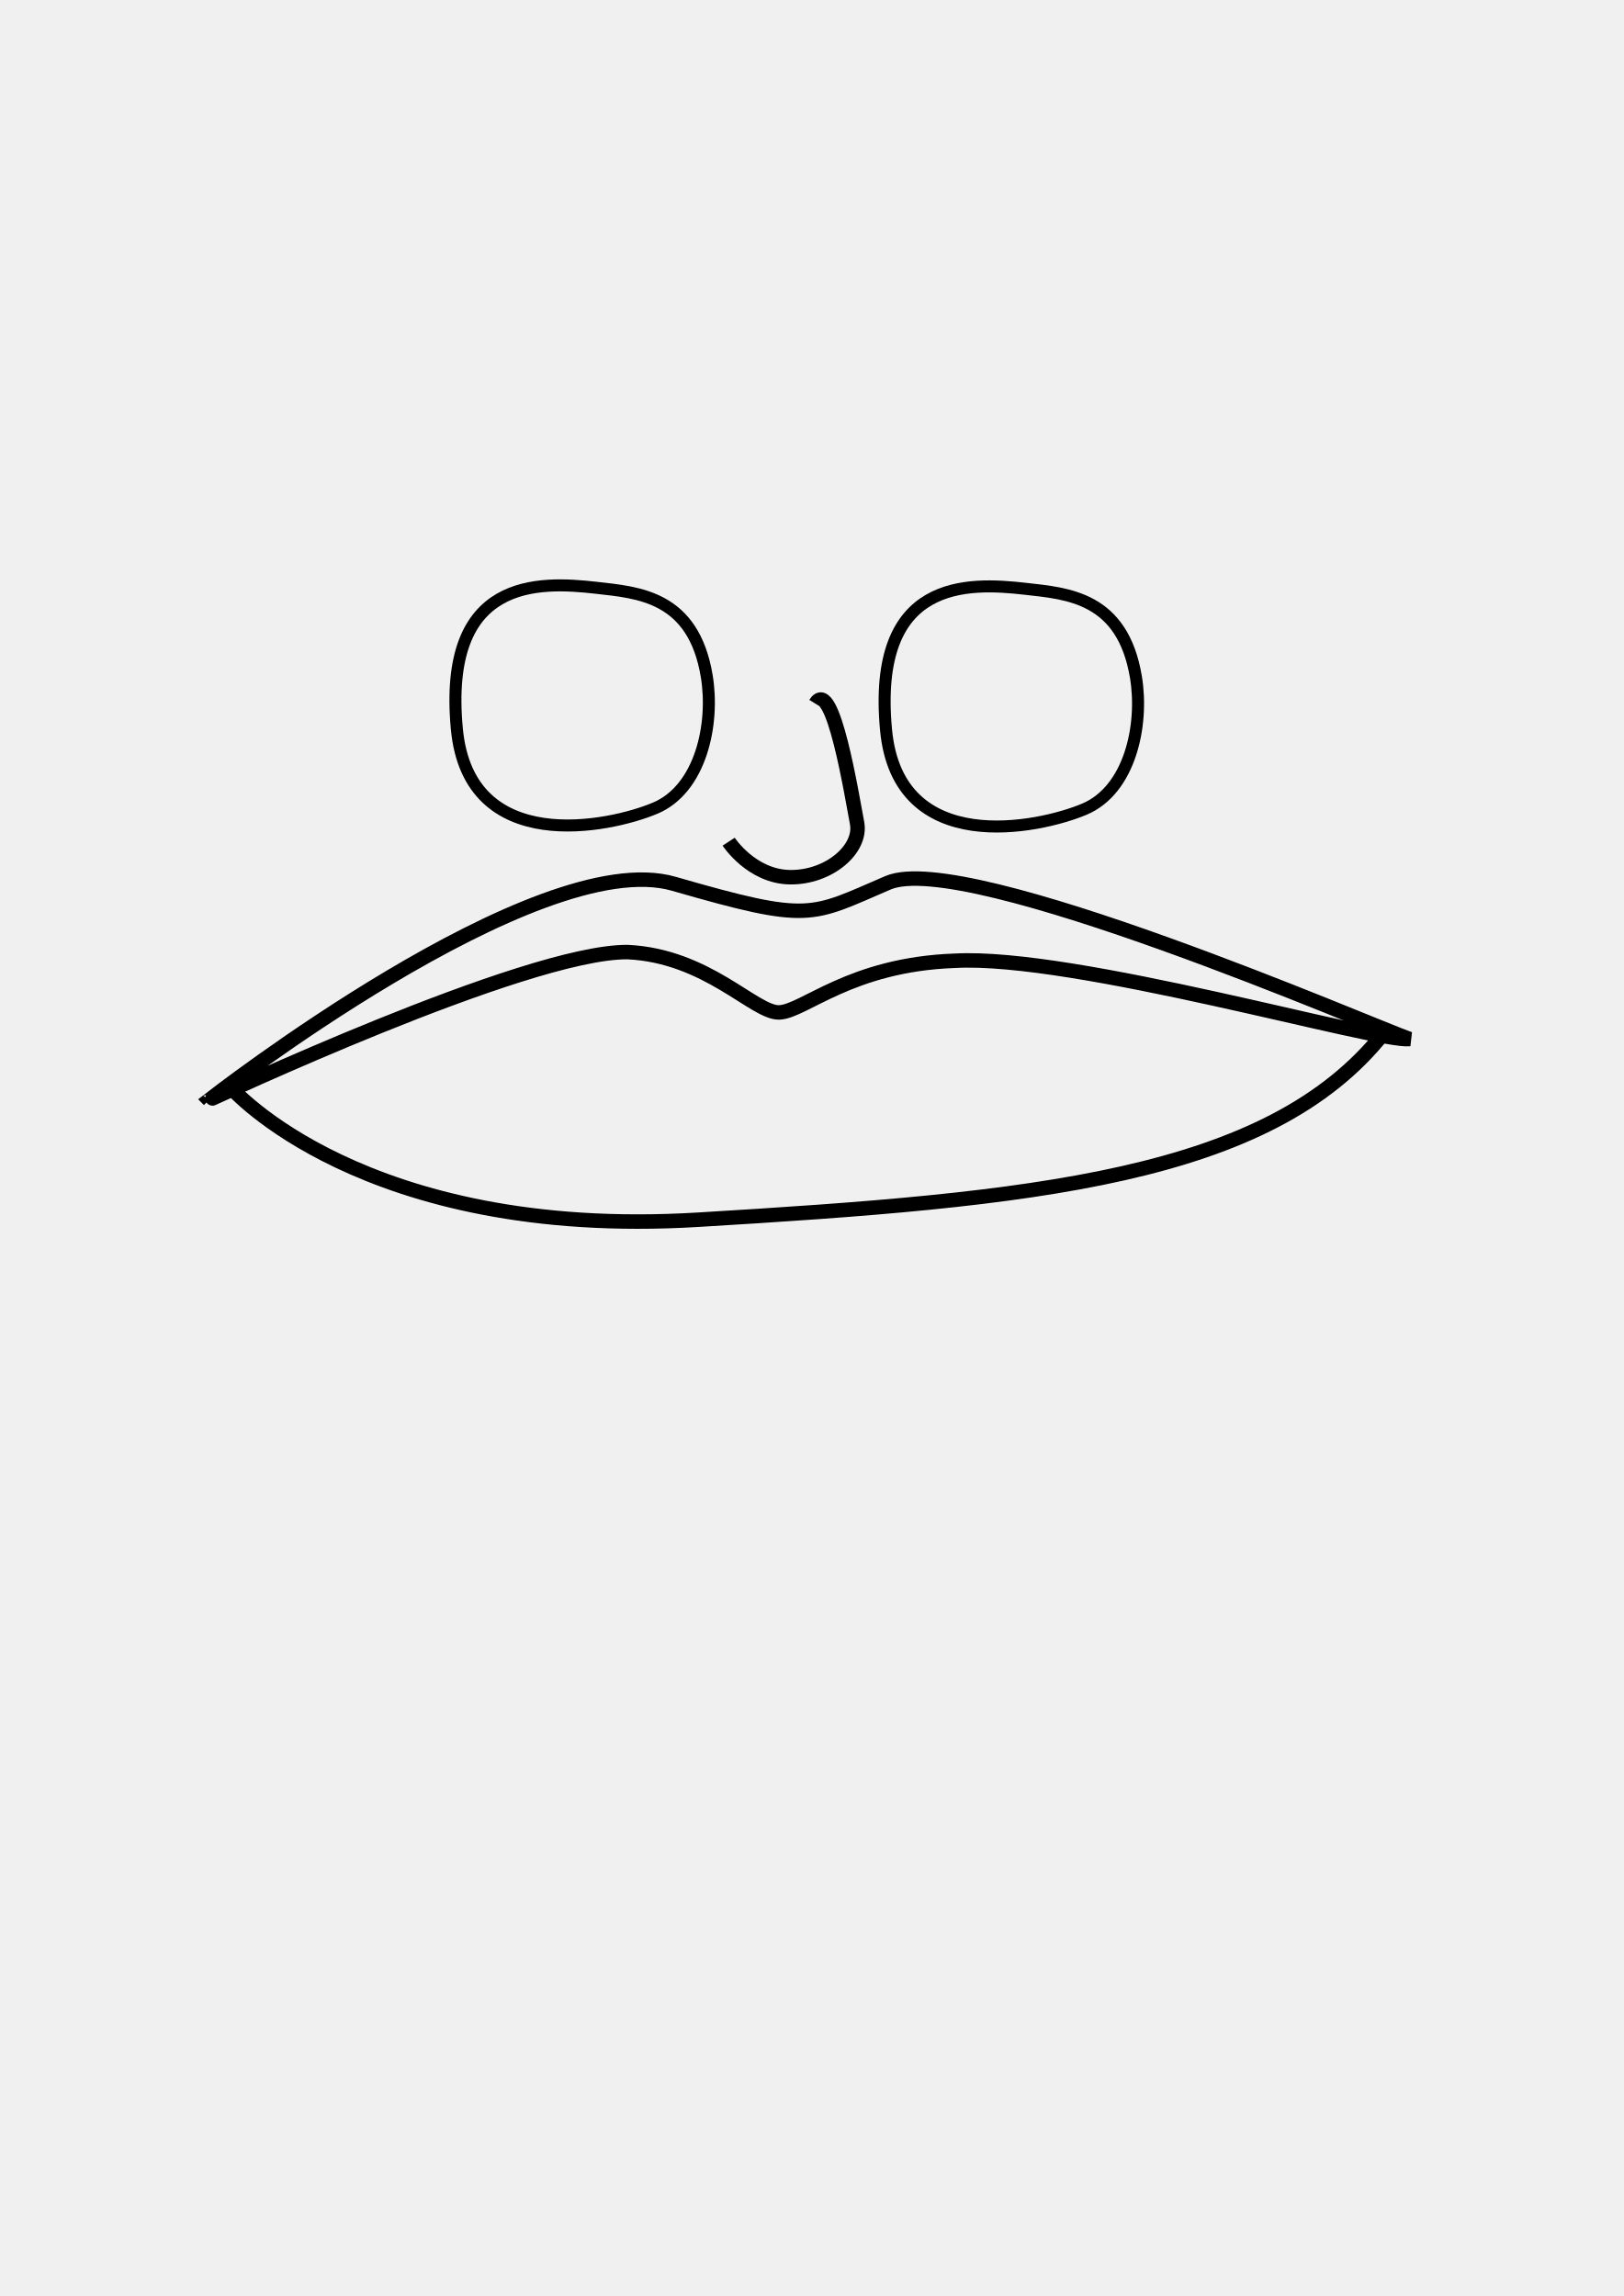
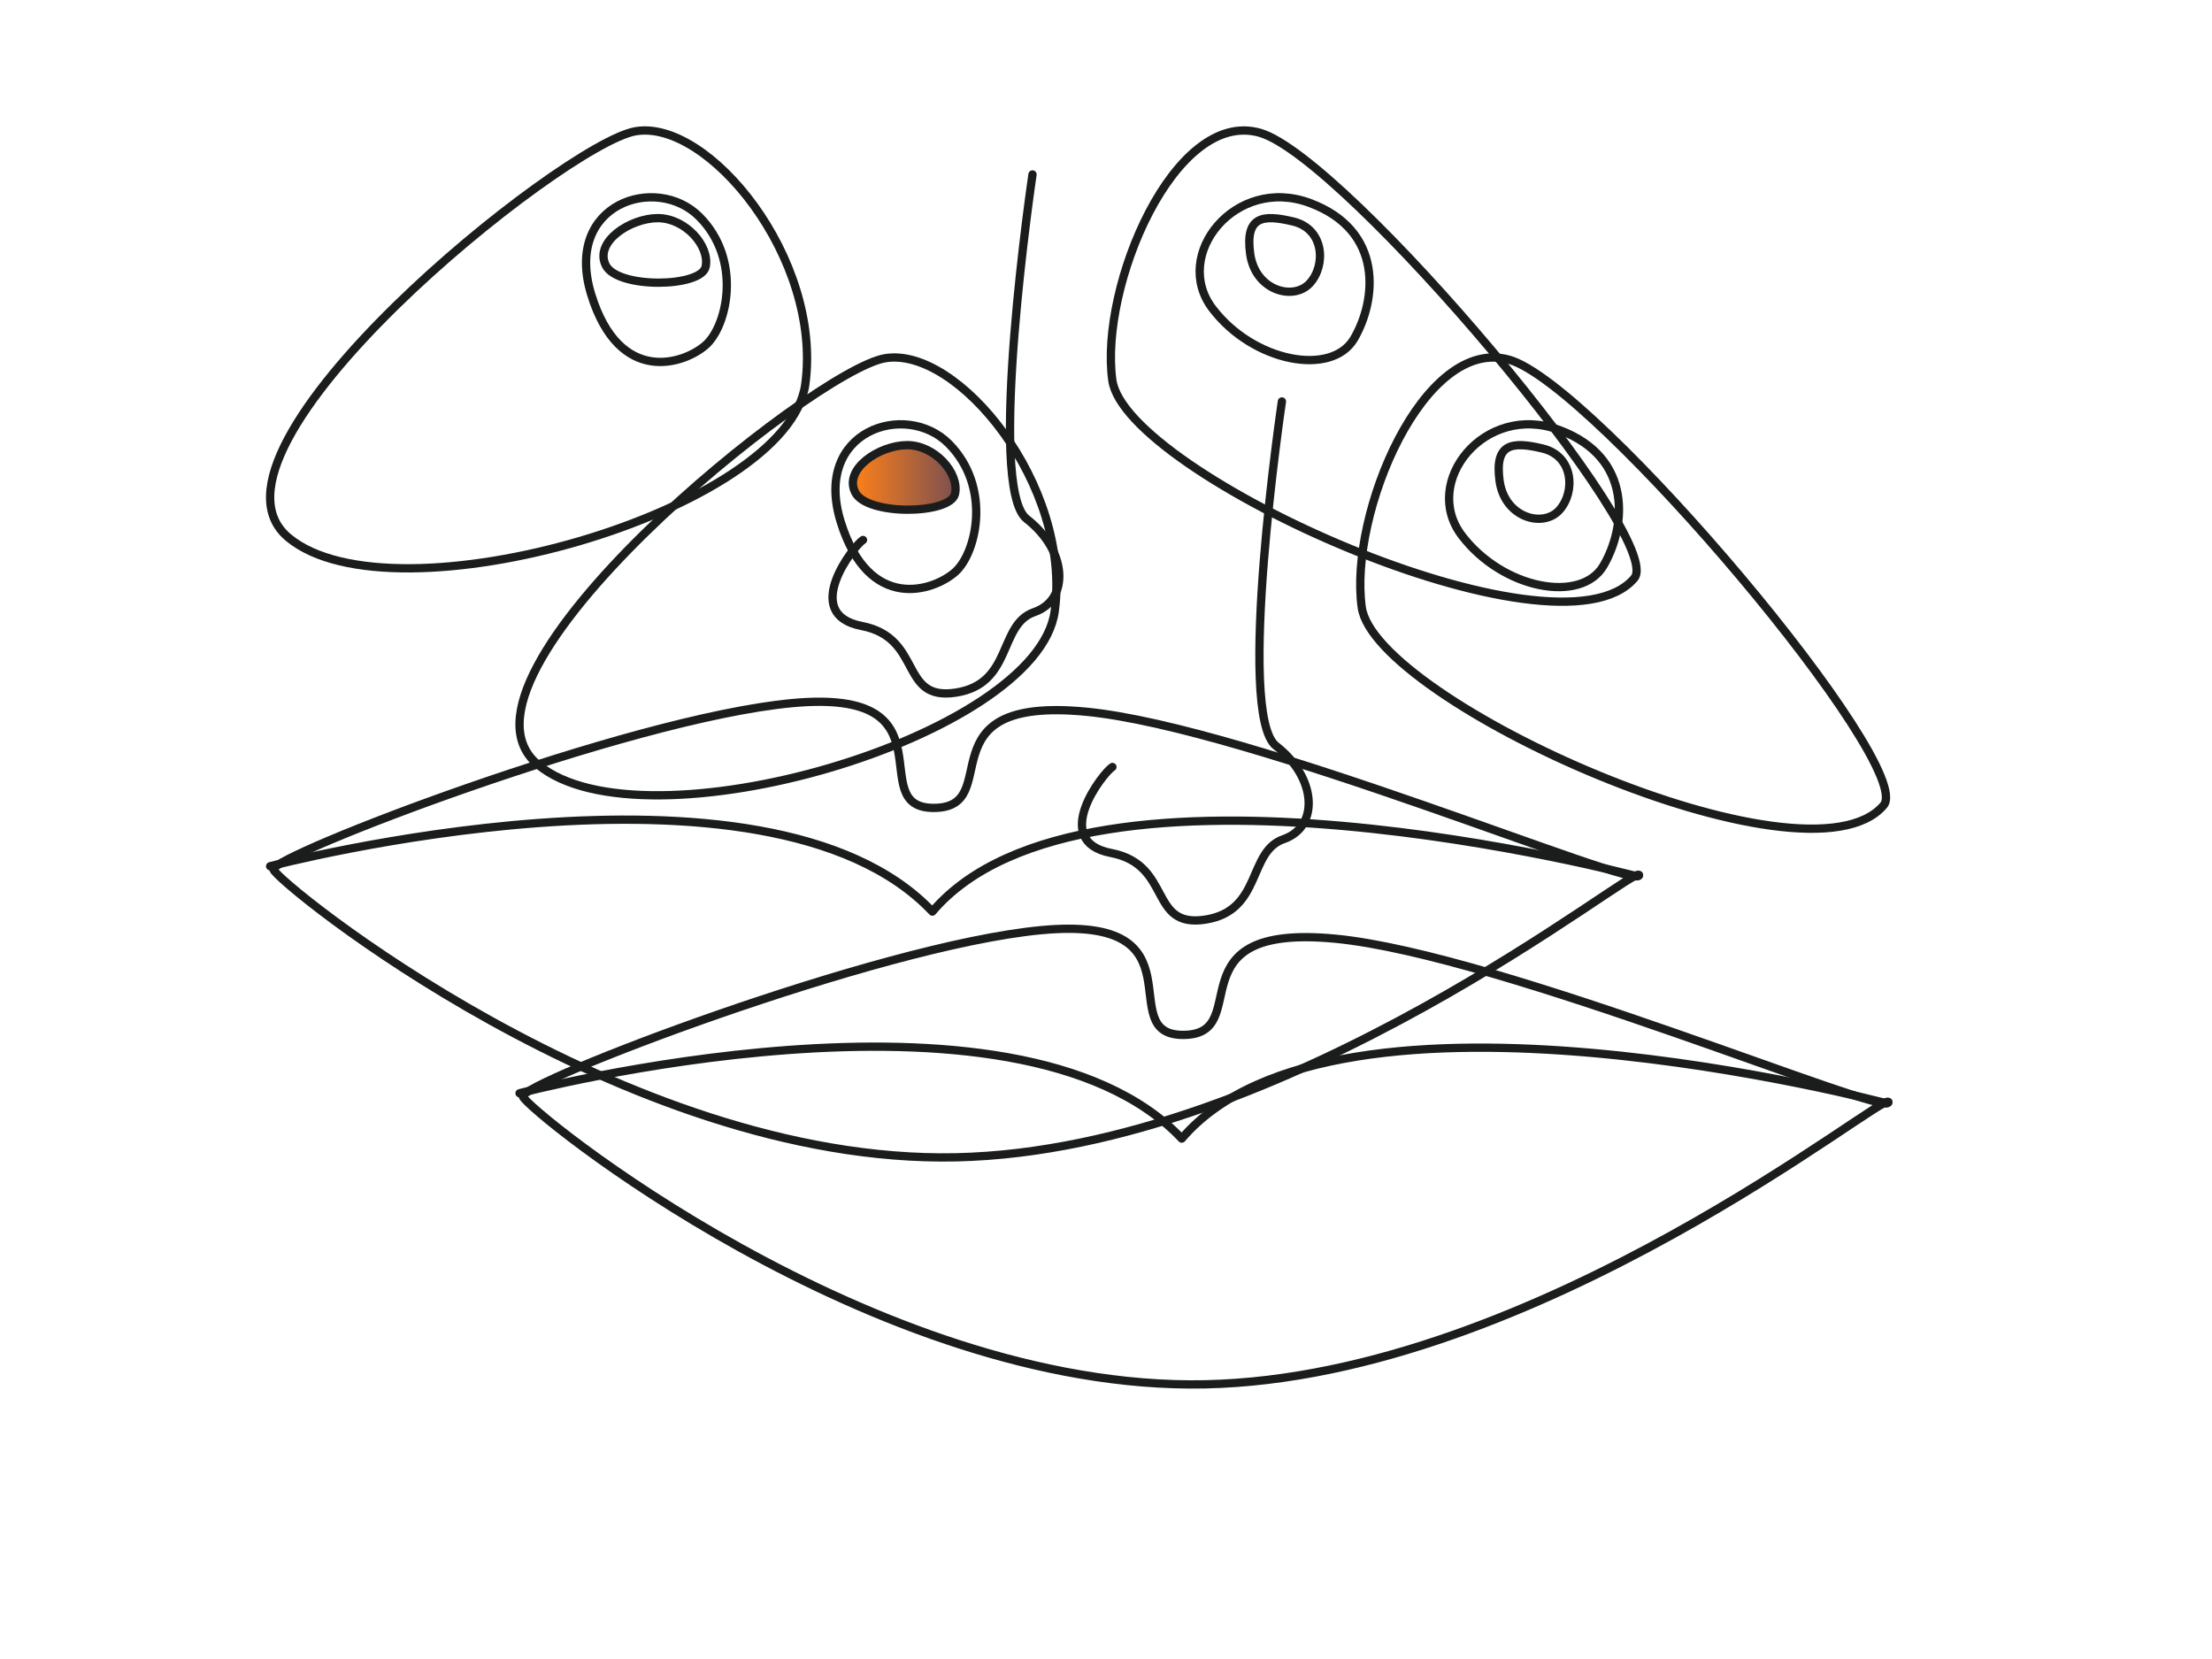
- <svg xmlns="http://www.w3.org/2000/svg" width="210mm" height="297mm" viewBox="0 0 210 297" version="1.1" id="svg1">
-   <defs id="defs1">
-     <linearGradient id="linearGradient2">
-       <stop style="stop-color:#000000;stop-opacity:1;" offset="0" id="stop2" />
-       <stop style="stop-color:#000000;stop-opacity:0;" offset="1" id="stop3" />
+ <svg xmlns="http://www.w3.org/2000/svg" width="800" height="600" viewBox="0 0 800 600">
+   <defs>
+     <linearGradient id="grad_14_78wgc" x1="0%" y1="0%" x2="100%" y2="0%">
+       <stop offset="0.0%" stop-color="#fe8019" stop-opacity="1" />
+       <stop offset="100.0%" stop-color="#7c5050" stop-opacity="1" />
    </linearGradient>
  </defs>
-   <g id="layer1">
-     <path style="fill:#000000;fill-opacity:0;stroke:#000000;stroke-width:1.554;stroke-dasharray:none;stroke-opacity:1" d="m 132.615,76.164 c -7.386,-0.837 -19.874,-1.405 -18.018,18.27 1.564,16.583 19.778,12.717 25.655,10.235 5.877,-2.483 7.689,-10.85 6.668,-17.048 -1.714,-10.399 -8.865,-10.84 -14.305,-11.457 z" id="path1" />
-     <path style="fill:#000000;fill-opacity:0;stroke:#000000;stroke-width:1.554;stroke-dasharray:none;stroke-opacity:1" d="m 77.106,76.033 c -7.386,-0.837 -19.874,-1.405 -18.018,18.27 1.564,16.583 19.778,12.717 25.655,10.235 5.877,-2.483 7.689,-10.85 6.668,-17.048 -1.714,-10.399 -8.865,-10.84 -14.305,-11.457 z" id="path1-3" />
-     <path style="fill:#000000;fill-opacity:0;stroke:#000000;stroke-width:1.872;stroke-dasharray:none;stroke-opacity:1" d="m 27.039,142.282 c 0,0 42.396,-33.077 60.116,-27.958 17.72,5.119 17.588,4.2 27.695,-0.131 10.107,-4.331 62.872,18.638 67.466,20.214 -4.266,0.459 -43.43,-10.993 -58.817,-10.127 -13.55,0.472 -19.546,6.604 -22.742,6.682 -3.196,0.078 -9.282,-7.326 -19.6,-7.806 -13.218,-0.088 -54.215,19.258 -54.117,19.127 z" id="path4" />
-     <path style="fill:#000000;fill-opacity:0;stroke:#000000;stroke-width:1.872;stroke-dasharray:none;stroke-opacity:1" d="m 94.242,108.877 c 0,0 2.953,4.528 7.941,4.594 4.988,0.066 9.319,-3.61 8.663,-7.022 -0.656,-3.413 -3.15,-19.032 -5.382,-15.423" id="path5" />
-     <path style="fill:#000000;fill-opacity:0;stroke:#000000;stroke-width:1.872;stroke-dasharray:none;stroke-opacity:1" d="m 29.886,140.704 c 0,0 17.078,19.676 60.328,17.078 C 133.464,155.183 164.093,152.398 178.942,133.65" id="path6" />
+   <rect width="100%" height="100%" fill="#ffffff" />
+   <g id="group_3_2ffmh" opacity="1" data-brush="%7B%22preset%22%3A%22round%22%2C%22hardness%22%3A95%2C%22flow%22%3A100%2C%22spacing%22%3A5%2C%22scatter%22%3A0%2C%22roundness%22%3A100%2C%22angle%22%3A0%2C%22shape%22%3A0%2C%22dabBlend%22%3A0%2C%22grain%22%3A0%2C%22auto_rotate%22%3A0%2C%22taper_in%22%3A0%2C%22taper_out%22%3A0%2C%22size_jitter%22%3A0%2C%22angle_jitter%22%3A0%2C%22opacity_jitter%22%3A0%2C%22wetness%22%3A0%2C%22color_pickup%22%3A0%2C%22depletion%22%3A0%2C%22smudge%22%3A0%7D">
+     <path id="path_4_ynuh0" d="M 229.85 47.47 C 203.60 51.97, 66.30 162.71, 104.30 194.41 C 142.30 226.11, 285.05 184.57, 291.25 138.97 C 297.45 93.37, 256.10 42.97, 229.85 47.47 Z" fill="none" fill-opacity="1" stroke="#1b1d1d" stroke-width="3" stroke-opacity="1" stroke-linecap="round" stroke-linejoin="round" opacity="1" data-brush="%7B%22preset%22%3A%22round%22%2C%22hardness%22%3A70%2C%22flow%22%3A85%2C%22spacing%22%3A5%2C%22scatter%22%3A2%2C%22roundness%22%3A100%2C%22angle%22%3A0%2C%22shape%22%3A0%2C%22dabBlend%22%3A0%2C%22grain%22%3A35%2C%22auto_rotate%22%3A0%2C%22taper_in%22%3A0%2C%22taper_out%22%3A0%2C%22size_jitter%22%3A0%2C%22angle_jitter%22%3A0%2C%22opacity_jitter%22%3A0%2C%22wetness%22%3A0%2C%22color_pickup%22%3A0%2C%22depletion%22%3A0%2C%22smudge%22%3A0%7D" data-stroke-tex="%7B%22enabled%22%3Atrue%2C%22mode%22%3A7%2C%22angle%22%3A0%2C%22scale%22%3A100%2C%22contrast%22%3A100%2C%22grain%22%3A0%7D" />
+     <path id="path_5_l36rg" d="M 455.69 48.03 C 424.79 39.13, 397.59 103.59, 402.29 137.53 C 406.99 171.47, 563.27 241.91, 591.05 209.13 C 602.95 195.09, 486.59 56.93, 455.69 48.03 Z" fill="none" fill-opacity="1" stroke="#1b1d1d" stroke-width="3" stroke-opacity="1" stroke-linecap="round" stroke-linejoin="round" opacity="1" data-brush="%7B%22preset%22%3A%22round%22%2C%22hardness%22%3A70%2C%22flow%22%3A85%2C%22spacing%22%3A5%2C%22scatter%22%3A2%2C%22roundness%22%3A100%2C%22angle%22%3A0%2C%22shape%22%3A0%2C%22dabBlend%22%3A0%2C%22grain%22%3A35%2C%22auto_rotate%22%3A0%2C%22taper_in%22%3A0%2C%22taper_out%22%3A0%2C%22size_jitter%22%3A0%2C%22angle_jitter%22%3A0%2C%22opacity_jitter%22%3A0%2C%22wetness%22%3A0%2C%22color_pickup%22%3A0%2C%22depletion%22%3A0%2C%22smudge%22%3A0%7D" data-stroke-tex="%7B%22enabled%22%3Atrue%2C%22mode%22%3A7%2C%22angle%22%3A0%2C%22scale%22%3A100%2C%22contrast%22%3A100%2C%22grain%22%3A0%7D" />
+     <path id="path_7_njsnm" d="M 98.90 314.46 C 100.20 319.16, 225.30 421.09, 345.70 418.56 C 466.10 416.03, 593.30 310.86, 592.80 316.56 C 592.30 322.26, 452.43 263.09, 392.70 257.39 C 332.97 251.68, 363.92 292.06, 337.80 292.19 C 311.67 292.31, 346.22 248.72, 286.50 254.29 C 226.77 259.85, 97.60 309.76, 98.90 314.46 Z" fill="none" fill-opacity="1" stroke="#1b1d1d" stroke-width="3" stroke-opacity="1" stroke-linecap="round" stroke-linejoin="round" opacity="1" data-brush="%7B%22preset%22%3A%22round%22%2C%22hardness%22%3A70%2C%22flow%22%3A85%2C%22spacing%22%3A5%2C%22scatter%22%3A2%2C%22roundness%22%3A100%2C%22angle%22%3A0%2C%22shape%22%3A0%2C%22dabBlend%22%3A0%2C%22grain%22%3A35%2C%22auto_rotate%22%3A0%2C%22taper_in%22%3A0%2C%22taper_out%22%3A0%2C%22size_jitter%22%3A0%2C%22angle_jitter%22%3A0%2C%22opacity_jitter%22%3A0%2C%22wetness%22%3A0%2C%22color_pickup%22%3A0%2C%22depletion%22%3A0%2C%22smudge%22%3A0%7D" data-stroke-tex="%7B%22enabled%22%3Atrue%2C%22mode%22%3A7%2C%22angle%22%3A0%2C%22scale%22%3A100%2C%22contrast%22%3A100%2C%22grain%22%3A0%7D" />
+     <path id="path_9_x5uui" d="M 97.70 313.29 C 97.70 313.29, 277.10 266.09, 337.20 329.69 C 393.00 264.09, 591.90 316.89, 591.90 316.89" fill="none" fill-opacity="1" stroke="#1b1d1d" stroke-width="3" stroke-opacity="1" stroke-linecap="round" stroke-linejoin="round" opacity="1" data-brush="%7B%22preset%22%3A%22round%22%2C%22hardness%22%3A70%2C%22flow%22%3A85%2C%22spacing%22%3A5%2C%22scatter%22%3A2%2C%22roundness%22%3A100%2C%22angle%22%3A0%2C%22shape%22%3A0%2C%22dabBlend%22%3A0%2C%22grain%22%3A35%2C%22auto_rotate%22%3A0%2C%22taper_in%22%3A0%2C%22taper_out%22%3A0%2C%22size_jitter%22%3A0%2C%22angle_jitter%22%3A0%2C%22opacity_jitter%22%3A0%2C%22wetness%22%3A0%2C%22color_pickup%22%3A0%2C%22depletion%22%3A0%2C%22smudge%22%3A0%7D" data-stroke-tex="%7B%22enabled%22%3Atrue%2C%22mode%22%3A7%2C%22angle%22%3A0%2C%22scale%22%3A100%2C%22contrast%22%3A100%2C%22grain%22%3A0%7D" />
+     <path id="path_10_rq535" d="M 312.12 195.29 C 308.92 197.19, 289.32 222.09, 311.62 226.39 C 333.92 230.69, 325.12 253.69, 345.72 250.49 C 366.32 247.29, 361.02 225.89, 374.02 221.39 C 387.02 216.89, 386.02 199.09, 371.32 187.69 C 356.62 176.29, 373.42 63.09, 373.42 63.09" fill="none" fill-opacity="1" stroke="#1b1d1d" stroke-width="3" stroke-opacity="1" stroke-linecap="round" stroke-linejoin="round" opacity="1" data-brush="%7B%22preset%22%3A%22round%22%2C%22hardness%22%3A70%2C%22flow%22%3A85%2C%22spacing%22%3A5%2C%22scatter%22%3A2%2C%22roundness%22%3A100%2C%22angle%22%3A0%2C%22shape%22%3A0%2C%22dabBlend%22%3A0%2C%22grain%22%3A35%2C%22auto_rotate%22%3A0%2C%22taper_in%22%3A0%2C%22taper_out%22%3A0%2C%22size_jitter%22%3A0%2C%22angle_jitter%22%3A0%2C%22opacity_jitter%22%3A0%2C%22wetness%22%3A0%2C%22color_pickup%22%3A0%2C%22depletion%22%3A0%2C%22smudge%22%3A0%7D" data-stroke-tex="%7B%22enabled%22%3Atrue%2C%22mode%22%3A7%2C%22angle%22%3A0%2C%22scale%22%3A100%2C%22contrast%22%3A100%2C%22grain%22%3A0%7D" />
+     <path id="path_11_t35uz" d="M 473.71 73.40 C 446.81 63.40, 423.71 92.20, 438.51 111.60 C 453.31 131.00, 481.61 136.30, 489.71 122.50 C 497.81 108.70, 500.61 83.40, 473.71 73.40 Z" fill="none" fill-opacity="1" stroke="#1b1d1d" stroke-width="3" stroke-opacity="1" stroke-linecap="round" stroke-linejoin="round" opacity="1" data-brush="%7B%22preset%22%3A%22round%22%2C%22hardness%22%3A70%2C%22flow%22%3A85%2C%22spacing%22%3A5%2C%22scatter%22%3A2%2C%22roundness%22%3A100%2C%22angle%22%3A0%2C%22shape%22%3A0%2C%22dabBlend%22%3A0%2C%22grain%22%3A35%2C%22auto_rotate%22%3A0%2C%22taper_in%22%3A0%2C%22taper_out%22%3A0%2C%22size_jitter%22%3A0%2C%22angle_jitter%22%3A0%2C%22opacity_jitter%22%3A0%2C%22wetness%22%3A0%2C%22color_pickup%22%3A0%2C%22depletion%22%3A0%2C%22smudge%22%3A0%7D" data-stroke-tex="%7B%22enabled%22%3Atrue%2C%22mode%22%3A7%2C%22angle%22%3A0%2C%22scale%22%3A100%2C%22contrast%22%3A100%2C%22grain%22%3A0%7D" />
+     <path id="path_12_snsr8" d="M 252.94 78.38 C 237.44 62.78, 203.64 73.58, 213.84 106.58 C 224.04 139.58, 247.44 131.68, 255.24 124.78 C 263.04 117.88, 268.44 93.98, 252.94 78.38 Z" fill="none" fill-opacity="1" stroke="#1b1d1d" stroke-width="3" stroke-opacity="1" stroke-linecap="round" stroke-linejoin="round" opacity="1" data-brush="%7B%22preset%22%3A%22round%22%2C%22hardness%22%3A70%2C%22flow%22%3A85%2C%22spacing%22%3A5%2C%22scatter%22%3A2%2C%22roundness%22%3A100%2C%22angle%22%3A0%2C%22shape%22%3A0%2C%22dabBlend%22%3A0%2C%22grain%22%3A35%2C%22auto_rotate%22%3A0%2C%22taper_in%22%3A0%2C%22taper_out%22%3A0%2C%22size_jitter%22%3A0%2C%22angle_jitter%22%3A0%2C%22opacity_jitter%22%3A0%2C%22wetness%22%3A0%2C%22color_pickup%22%3A0%2C%22depletion%22%3A0%2C%22smudge%22%3A0%7D" data-stroke-tex="%7B%22enabled%22%3Atrue%2C%22mode%22%3A7%2C%22angle%22%3A0%2C%22scale%22%3A100%2C%22contrast%22%3A100%2C%22grain%22%3A0%7D" />
+     <path id="path_13_ky21i" d="M 237.90 78.89 C 227.90 78.89, 214.80 87.49, 219.10 95.99 C 223.40 104.49, 253.60 103.99, 255.20 96.49 C 256.80 88.99, 247.90 78.89, 237.90 78.89 Z" fill="none" fill-opacity="1" stroke="#1b1d1d" stroke-width="3" stroke-opacity="1" stroke-linecap="round" stroke-linejoin="round" opacity="1" data-brush="%7B%22preset%22%3A%22round%22%2C%22hardness%22%3A70%2C%22flow%22%3A85%2C%22spacing%22%3A5%2C%22scatter%22%3A2%2C%22roundness%22%3A100%2C%22angle%22%3A0%2C%22shape%22%3A0%2C%22dabBlend%22%3A0%2C%22grain%22%3A35%2C%22auto_rotate%22%3A0%2C%22taper_in%22%3A0%2C%22taper_out%22%3A0%2C%22size_jitter%22%3A0%2C%22angle_jitter%22%3A0%2C%22opacity_jitter%22%3A0%2C%22wetness%22%3A0%2C%22color_pickup%22%3A0%2C%22depletion%22%3A0%2C%22smudge%22%3A0%7D" data-stroke-tex="%7B%22enabled%22%3Atrue%2C%22mode%22%3A7%2C%22angle%22%3A0%2C%22scale%22%3A100%2C%22contrast%22%3A100%2C%22grain%22%3A0%7D" />
+     <path id="path_1_klyd6" d="M 467.73 80.12 C 456.53 77.42, 450.33 78.32, 452.13 91.72 C 453.93 105.12, 467.83 108.92, 473.73 102.42 C 479.63 95.92, 478.93 82.82, 467.73 80.12 Z" fill="none" fill-opacity="1" stroke="#1b1d1d" stroke-width="3" stroke-opacity="1" stroke-linecap="round" stroke-linejoin="round" opacity="1" data-brush="%7B%22preset%22%3A%22round%22%2C%22hardness%22%3A70%2C%22flow%22%3A85%2C%22spacing%22%3A5%2C%22scatter%22%3A2%2C%22roundness%22%3A100%2C%22angle%22%3A0%2C%22shape%22%3A0%2C%22dabBlend%22%3A0%2C%22grain%22%3A35%2C%22auto_rotate%22%3A0%2C%22taper_in%22%3A0%2C%22taper_out%22%3A0%2C%22size_jitter%22%3A0%2C%22angle_jitter%22%3A0%2C%22opacity_jitter%22%3A0%2C%22wetness%22%3A0%2C%22color_pickup%22%3A0%2C%22depletion%22%3A0%2C%22smudge%22%3A0%7D" data-stroke-tex="%7B%22enabled%22%3Atrue%2C%22mode%22%3A7%2C%22angle%22%3A0%2C%22scale%22%3A100%2C%22contrast%22%3A100%2C%22grain%22%3A0%7D" />
+   </g>
+   <g id="group_4_4jugf" opacity="1" data-brush="%7B%22preset%22%3A%22round%22%2C%22hardness%22%3A95%2C%22flow%22%3A100%2C%22spacing%22%3A5%2C%22scatter%22%3A0%2C%22roundness%22%3A100%2C%22angle%22%3A0%2C%22shape%22%3A0%2C%22dabBlend%22%3A0%2C%22grain%22%3A0%2C%22auto_rotate%22%3A0%2C%22taper_in%22%3A0%2C%22taper_out%22%3A0%2C%22size_jitter%22%3A0%2C%22angle_jitter%22%3A0%2C%22opacity_jitter%22%3A0%2C%22wetness%22%3A0%2C%22color_pickup%22%3A0%2C%22depletion%22%3A0%2C%22smudge%22%3A0%7D" data-stroke-tex="%7B%22enabled%22%3Atrue%2C%22mode%22%3A10%2C%22angle%22%3A0%2C%22scale%22%3A100%2C%22contrast%22%3A100%2C%22grain%22%3A0%7D">
+     <path id="path_5_x9bm0" d="M 320.05 129.57 C 293.80 134.07, 156.50 244.81, 194.50 276.51 C 232.50 308.21, 375.25 266.67, 381.45 221.07 C 387.65 175.47, 346.30 125.07, 320.05 129.57 Z" fill="none" fill-opacity="1" stroke="#1b1d1d" stroke-width="3" stroke-opacity="1" stroke-linecap="round" stroke-linejoin="round" opacity="1" data-brush="%7B%22preset%22%3A%22round%22%2C%22hardness%22%3A70%2C%22flow%22%3A85%2C%22spacing%22%3A5%2C%22scatter%22%3A2%2C%22roundness%22%3A100%2C%22angle%22%3A0%2C%22shape%22%3A0%2C%22dabBlend%22%3A0%2C%22grain%22%3A35%2C%22auto_rotate%22%3A0%2C%22taper_in%22%3A0%2C%22taper_out%22%3A0%2C%22size_jitter%22%3A0%2C%22angle_jitter%22%3A0%2C%22opacity_jitter%22%3A0%2C%22wetness%22%3A0%2C%22color_pickup%22%3A0%2C%22depletion%22%3A0%2C%22smudge%22%3A0%7D" data-stroke-tex="%7B%22enabled%22%3Atrue%2C%22mode%22%3A1%2C%22angle%22%3A0%2C%22scale%22%3A100%2C%22contrast%22%3A100%2C%22grain%22%3A0%7D" />
+     <path id="path_6_ezbez" d="M 545.89 130.13 C 514.99 121.23, 487.79 185.69, 492.49 219.63 C 497.19 253.57, 653.47 324.01, 681.25 291.23 C 693.15 277.19, 576.79 139.03, 545.89 130.13 Z" fill="none" fill-opacity="1" stroke="#1b1d1d" stroke-width="3" stroke-opacity="1" stroke-linecap="round" stroke-linejoin="round" opacity="1" data-brush="%7B%22preset%22%3A%22round%22%2C%22hardness%22%3A70%2C%22flow%22%3A85%2C%22spacing%22%3A5%2C%22scatter%22%3A2%2C%22roundness%22%3A100%2C%22angle%22%3A0%2C%22shape%22%3A0%2C%22dabBlend%22%3A0%2C%22grain%22%3A35%2C%22auto_rotate%22%3A0%2C%22taper_in%22%3A0%2C%22taper_out%22%3A0%2C%22size_jitter%22%3A0%2C%22angle_jitter%22%3A0%2C%22opacity_jitter%22%3A0%2C%22wetness%22%3A0%2C%22color_pickup%22%3A0%2C%22depletion%22%3A0%2C%22smudge%22%3A0%7D" data-stroke-tex="%7B%22enabled%22%3Atrue%2C%22mode%22%3A1%2C%22angle%22%3A0%2C%22scale%22%3A100%2C%22contrast%22%3A100%2C%22grain%22%3A0%7D" />
+     <path id="path_7_so1ii" d="M 189.10 396.56 C 190.40 401.26, 315.50 503.19, 435.90 500.66 C 556.30 498.13, 683.50 392.96, 683.00 398.66 C 682.50 404.36, 542.63 345.19, 482.90 339.49 C 423.17 333.78, 454.12 374.16, 428.00 374.29 C 401.87 374.41, 436.42 330.82, 376.70 336.39 C 316.97 341.95, 187.80 391.86, 189.10 396.56 Z" fill="none" fill-opacity="1" stroke="#1b1d1d" stroke-width="3" stroke-opacity="1" stroke-linecap="round" stroke-linejoin="round" opacity="1" data-brush="%7B%22preset%22%3A%22round%22%2C%22hardness%22%3A70%2C%22flow%22%3A85%2C%22spacing%22%3A5%2C%22scatter%22%3A2%2C%22roundness%22%3A100%2C%22angle%22%3A0%2C%22shape%22%3A0%2C%22dabBlend%22%3A0%2C%22grain%22%3A35%2C%22auto_rotate%22%3A0%2C%22taper_in%22%3A0%2C%22taper_out%22%3A0%2C%22size_jitter%22%3A0%2C%22angle_jitter%22%3A0%2C%22opacity_jitter%22%3A0%2C%22wetness%22%3A0%2C%22color_pickup%22%3A0%2C%22depletion%22%3A0%2C%22smudge%22%3A0%7D" data-stroke-tex="%7B%22enabled%22%3Atrue%2C%22mode%22%3A1%2C%22angle%22%3A0%2C%22scale%22%3A100%2C%22contrast%22%3A100%2C%22grain%22%3A0%7D" />
+     <path id="path_8_mdpk1" d="M 187.90 395.39 C 187.90 395.39, 367.30 348.19, 427.40 411.79 C 483.20 346.19, 682.10 398.99, 682.10 398.99" fill="none" fill-opacity="1" stroke="#1b1d1d" stroke-width="3" stroke-opacity="1" stroke-linecap="round" stroke-linejoin="round" opacity="1" data-brush="%7B%22preset%22%3A%22round%22%2C%22hardness%22%3A70%2C%22flow%22%3A85%2C%22spacing%22%3A5%2C%22scatter%22%3A2%2C%22roundness%22%3A100%2C%22angle%22%3A0%2C%22shape%22%3A0%2C%22dabBlend%22%3A0%2C%22grain%22%3A35%2C%22auto_rotate%22%3A0%2C%22taper_in%22%3A0%2C%22taper_out%22%3A0%2C%22size_jitter%22%3A0%2C%22angle_jitter%22%3A0%2C%22opacity_jitter%22%3A0%2C%22wetness%22%3A0%2C%22color_pickup%22%3A0%2C%22depletion%22%3A0%2C%22smudge%22%3A0%7D" data-stroke-tex="%7B%22enabled%22%3Atrue%2C%22mode%22%3A1%2C%22angle%22%3A0%2C%22scale%22%3A100%2C%22contrast%22%3A100%2C%22grain%22%3A0%7D" />
+     <path id="path_9_k93rm" d="M 402.32 277.39 C 399.12 279.29, 379.52 304.19, 401.82 308.49 C 424.12 312.79, 415.32 335.79, 435.92 332.59 C 456.52 329.39, 451.22 307.99, 464.22 303.49 C 477.22 298.99, 476.22 281.19, 461.52 269.79 C 446.82 258.39, 463.62 145.19, 463.62 145.19" fill="none" fill-opacity="1" stroke="#1b1d1d" stroke-width="3" stroke-opacity="1" stroke-linecap="round" stroke-linejoin="round" opacity="1" data-brush="%7B%22preset%22%3A%22round%22%2C%22hardness%22%3A70%2C%22flow%22%3A85%2C%22spacing%22%3A5%2C%22scatter%22%3A2%2C%22roundness%22%3A100%2C%22angle%22%3A0%2C%22shape%22%3A0%2C%22dabBlend%22%3A0%2C%22grain%22%3A35%2C%22auto_rotate%22%3A0%2C%22taper_in%22%3A0%2C%22taper_out%22%3A0%2C%22size_jitter%22%3A0%2C%22angle_jitter%22%3A0%2C%22opacity_jitter%22%3A0%2C%22wetness%22%3A0%2C%22color_pickup%22%3A0%2C%22depletion%22%3A0%2C%22smudge%22%3A0%7D" data-stroke-tex="%7B%22enabled%22%3Atrue%2C%22mode%22%3A1%2C%22angle%22%3A0%2C%22scale%22%3A100%2C%22contrast%22%3A100%2C%22grain%22%3A0%7D" />
+     <path id="path_10_l4fg0" d="M 563.91 155.50 C 537.01 145.50, 513.91 174.30, 528.71 193.70 C 543.51 213.10, 571.81 218.40, 579.91 204.60 C 588.01 190.80, 590.81 165.50, 563.91 155.50 Z" fill="none" fill-opacity="1" stroke="#1b1d1d" stroke-width="3" stroke-opacity="1" stroke-linecap="round" stroke-linejoin="round" opacity="1" data-brush="%7B%22preset%22%3A%22round%22%2C%22hardness%22%3A70%2C%22flow%22%3A85%2C%22spacing%22%3A5%2C%22scatter%22%3A2%2C%22roundness%22%3A100%2C%22angle%22%3A0%2C%22shape%22%3A0%2C%22dabBlend%22%3A0%2C%22grain%22%3A35%2C%22auto_rotate%22%3A0%2C%22taper_in%22%3A0%2C%22taper_out%22%3A0%2C%22size_jitter%22%3A0%2C%22angle_jitter%22%3A0%2C%22opacity_jitter%22%3A0%2C%22wetness%22%3A0%2C%22color_pickup%22%3A0%2C%22depletion%22%3A0%2C%22smudge%22%3A0%7D" data-stroke-tex="%7B%22enabled%22%3Atrue%2C%22mode%22%3A1%2C%22angle%22%3A0%2C%22scale%22%3A100%2C%22contrast%22%3A100%2C%22grain%22%3A0%7D" />
+     <path id="path_11_fdyrf" d="M 343.14 160.48 C 327.64 144.88, 293.84 155.68, 304.04 188.68 C 314.24 221.68, 337.64 213.78, 345.44 206.88 C 353.24 199.98, 358.64 176.08, 343.14 160.48 Z" fill="none" fill-opacity="1" stroke="#1b1d1d" stroke-width="3" stroke-opacity="1" stroke-linecap="round" stroke-linejoin="round" opacity="1" data-brush="%7B%22preset%22%3A%22round%22%2C%22hardness%22%3A70%2C%22flow%22%3A85%2C%22spacing%22%3A5%2C%22scatter%22%3A2%2C%22roundness%22%3A100%2C%22angle%22%3A0%2C%22shape%22%3A0%2C%22dabBlend%22%3A0%2C%22grain%22%3A35%2C%22auto_rotate%22%3A0%2C%22taper_in%22%3A0%2C%22taper_out%22%3A0%2C%22size_jitter%22%3A0%2C%22angle_jitter%22%3A0%2C%22opacity_jitter%22%3A0%2C%22wetness%22%3A0%2C%22color_pickup%22%3A0%2C%22depletion%22%3A0%2C%22smudge%22%3A0%7D" data-stroke-tex="%7B%22enabled%22%3Atrue%2C%22mode%22%3A1%2C%22angle%22%3A0%2C%22scale%22%3A100%2C%22contrast%22%3A100%2C%22grain%22%3A0%7D" />
+     <path id="path_12_52m3q" d="M 328.10 160.99 C 318.10 160.99, 305.00 169.59, 309.30 178.09 C 313.60 186.59, 343.80 186.09, 345.40 178.59 C 347.00 171.09, 338.10 160.99, 328.10 160.99 Z" fill="url(#grad_14_78wgc)" fill-opacity="1" stroke="#1b1d1d" stroke-width="3" stroke-opacity="1" stroke-linecap="round" stroke-linejoin="round" opacity="1" data-brush="%7B%22preset%22%3A%22round%22%2C%22hardness%22%3A70%2C%22flow%22%3A85%2C%22spacing%22%3A5%2C%22scatter%22%3A2%2C%22roundness%22%3A100%2C%22angle%22%3A0%2C%22shape%22%3A0%2C%22dabBlend%22%3A0%2C%22grain%22%3A35%2C%22auto_rotate%22%3A0%2C%22taper_in%22%3A0%2C%22taper_out%22%3A0%2C%22size_jitter%22%3A0%2C%22angle_jitter%22%3A0%2C%22opacity_jitter%22%3A0%2C%22wetness%22%3A0%2C%22color_pickup%22%3A0%2C%22depletion%22%3A0%2C%22smudge%22%3A0%7D" data-stroke-tex="%7B%22enabled%22%3Atrue%2C%22mode%22%3A1%2C%22angle%22%3A0%2C%22scale%22%3A100%2C%22contrast%22%3A100%2C%22grain%22%3A0%7D" data-gradient="%7B%22id%22%3A%22grad_14_78wgc%22%2C%22type%22%3A%22linear%22%2C%22stops%22%3A%5B%7B%22offset%22%3A0%2C%22color%22%3A%22%23fe8019%22%2C%22opacity%22%3A1%2C%22intensity%22%3A1%7D%2C%7B%22offset%22%3A1%2C%22color%22%3A%22%237c5050%22%2C%22opacity%22%3A1%2C%22intensity%22%3A1%7D%5D%2C%22x1%22%3A%220%25%22%2C%22y1%22%3A%220%25%22%2C%22x2%22%3A%22100%25%22%2C%22y2%22%3A%220%25%22%7D" />
+     <path id="path_13_46ae1" d="M 557.93 162.22 C 546.73 159.52, 540.53 160.42, 542.33 173.82 C 544.13 187.22, 558.03 191.02, 563.93 184.52 C 569.83 178.02, 569.13 164.92, 557.93 162.22 Z" fill="none" fill-opacity="1" stroke="#1b1d1d" stroke-width="3" stroke-opacity="1" stroke-linecap="round" stroke-linejoin="round" opacity="1" data-brush="%7B%22preset%22%3A%22round%22%2C%22hardness%22%3A70%2C%22flow%22%3A85%2C%22spacing%22%3A5%2C%22scatter%22%3A2%2C%22roundness%22%3A100%2C%22angle%22%3A0%2C%22shape%22%3A0%2C%22dabBlend%22%3A0%2C%22grain%22%3A35%2C%22auto_rotate%22%3A0%2C%22taper_in%22%3A0%2C%22taper_out%22%3A0%2C%22size_jitter%22%3A0%2C%22angle_jitter%22%3A0%2C%22opacity_jitter%22%3A0%2C%22wetness%22%3A0%2C%22color_pickup%22%3A0%2C%22depletion%22%3A0%2C%22smudge%22%3A0%7D" data-stroke-tex="%7B%22enabled%22%3Atrue%2C%22mode%22%3A1%2C%22angle%22%3A0%2C%22scale%22%3A100%2C%22contrast%22%3A100%2C%22grain%22%3A0%7D" />
  </g>
</svg>
